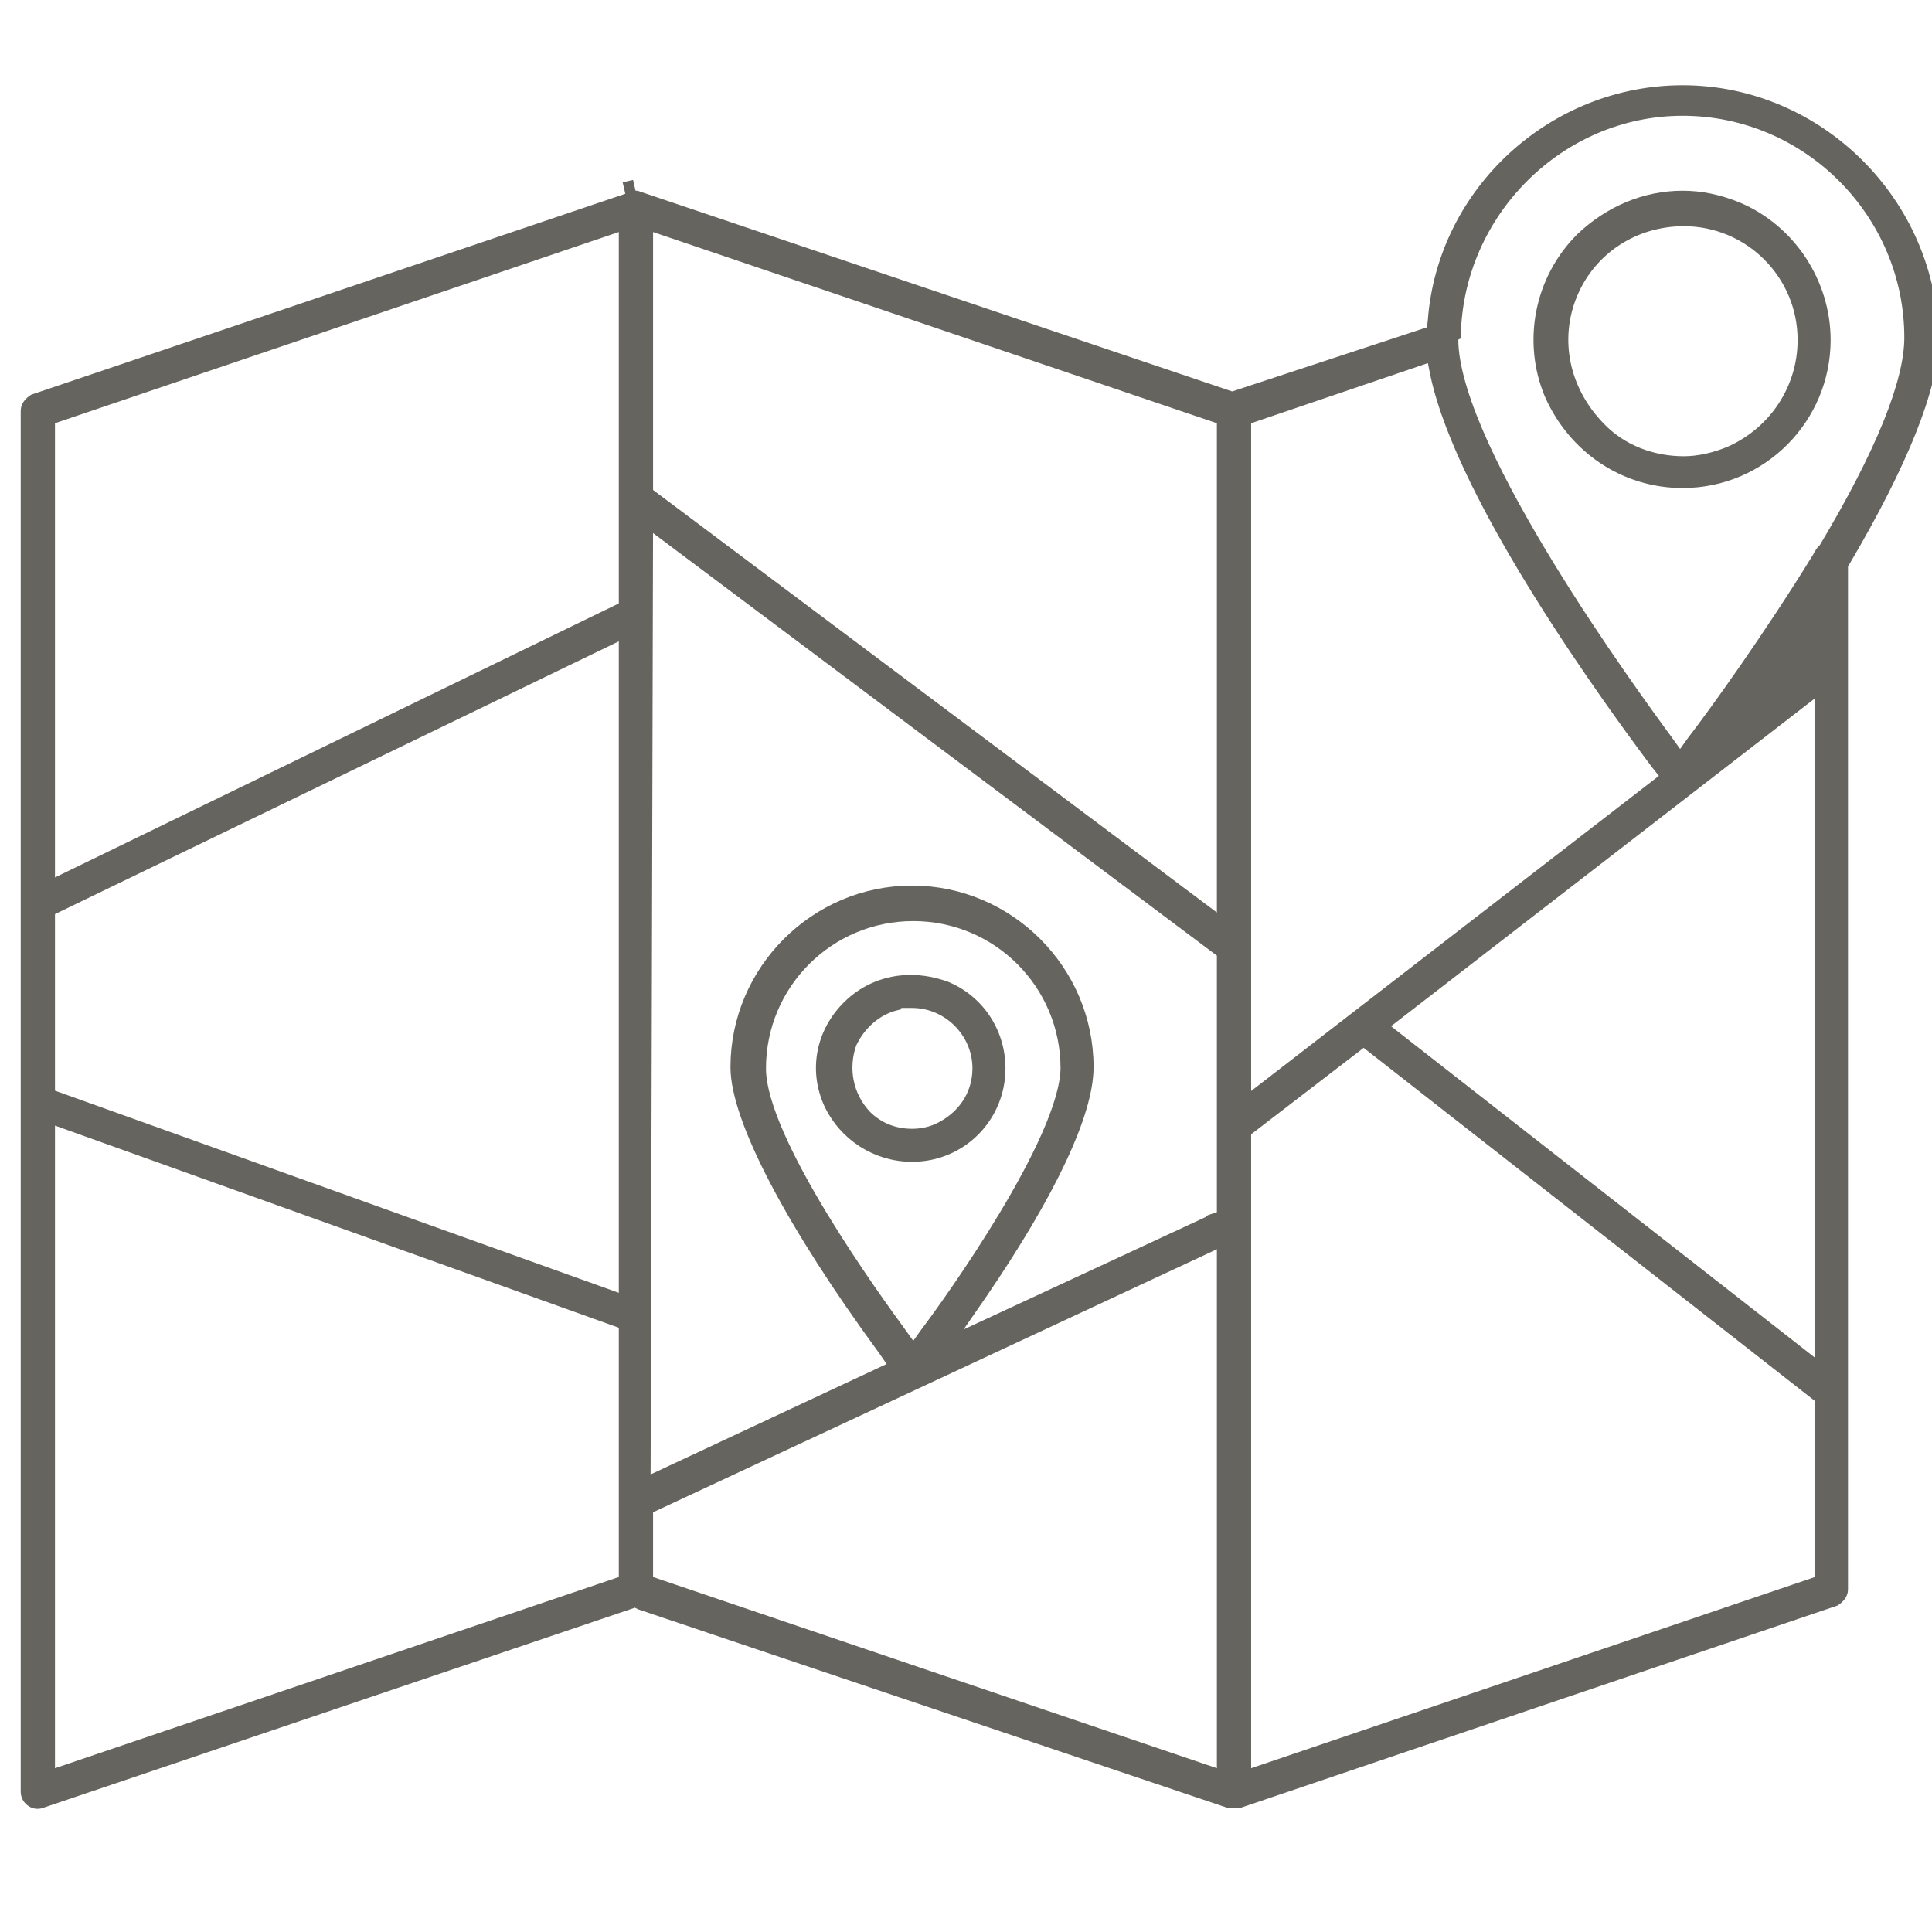
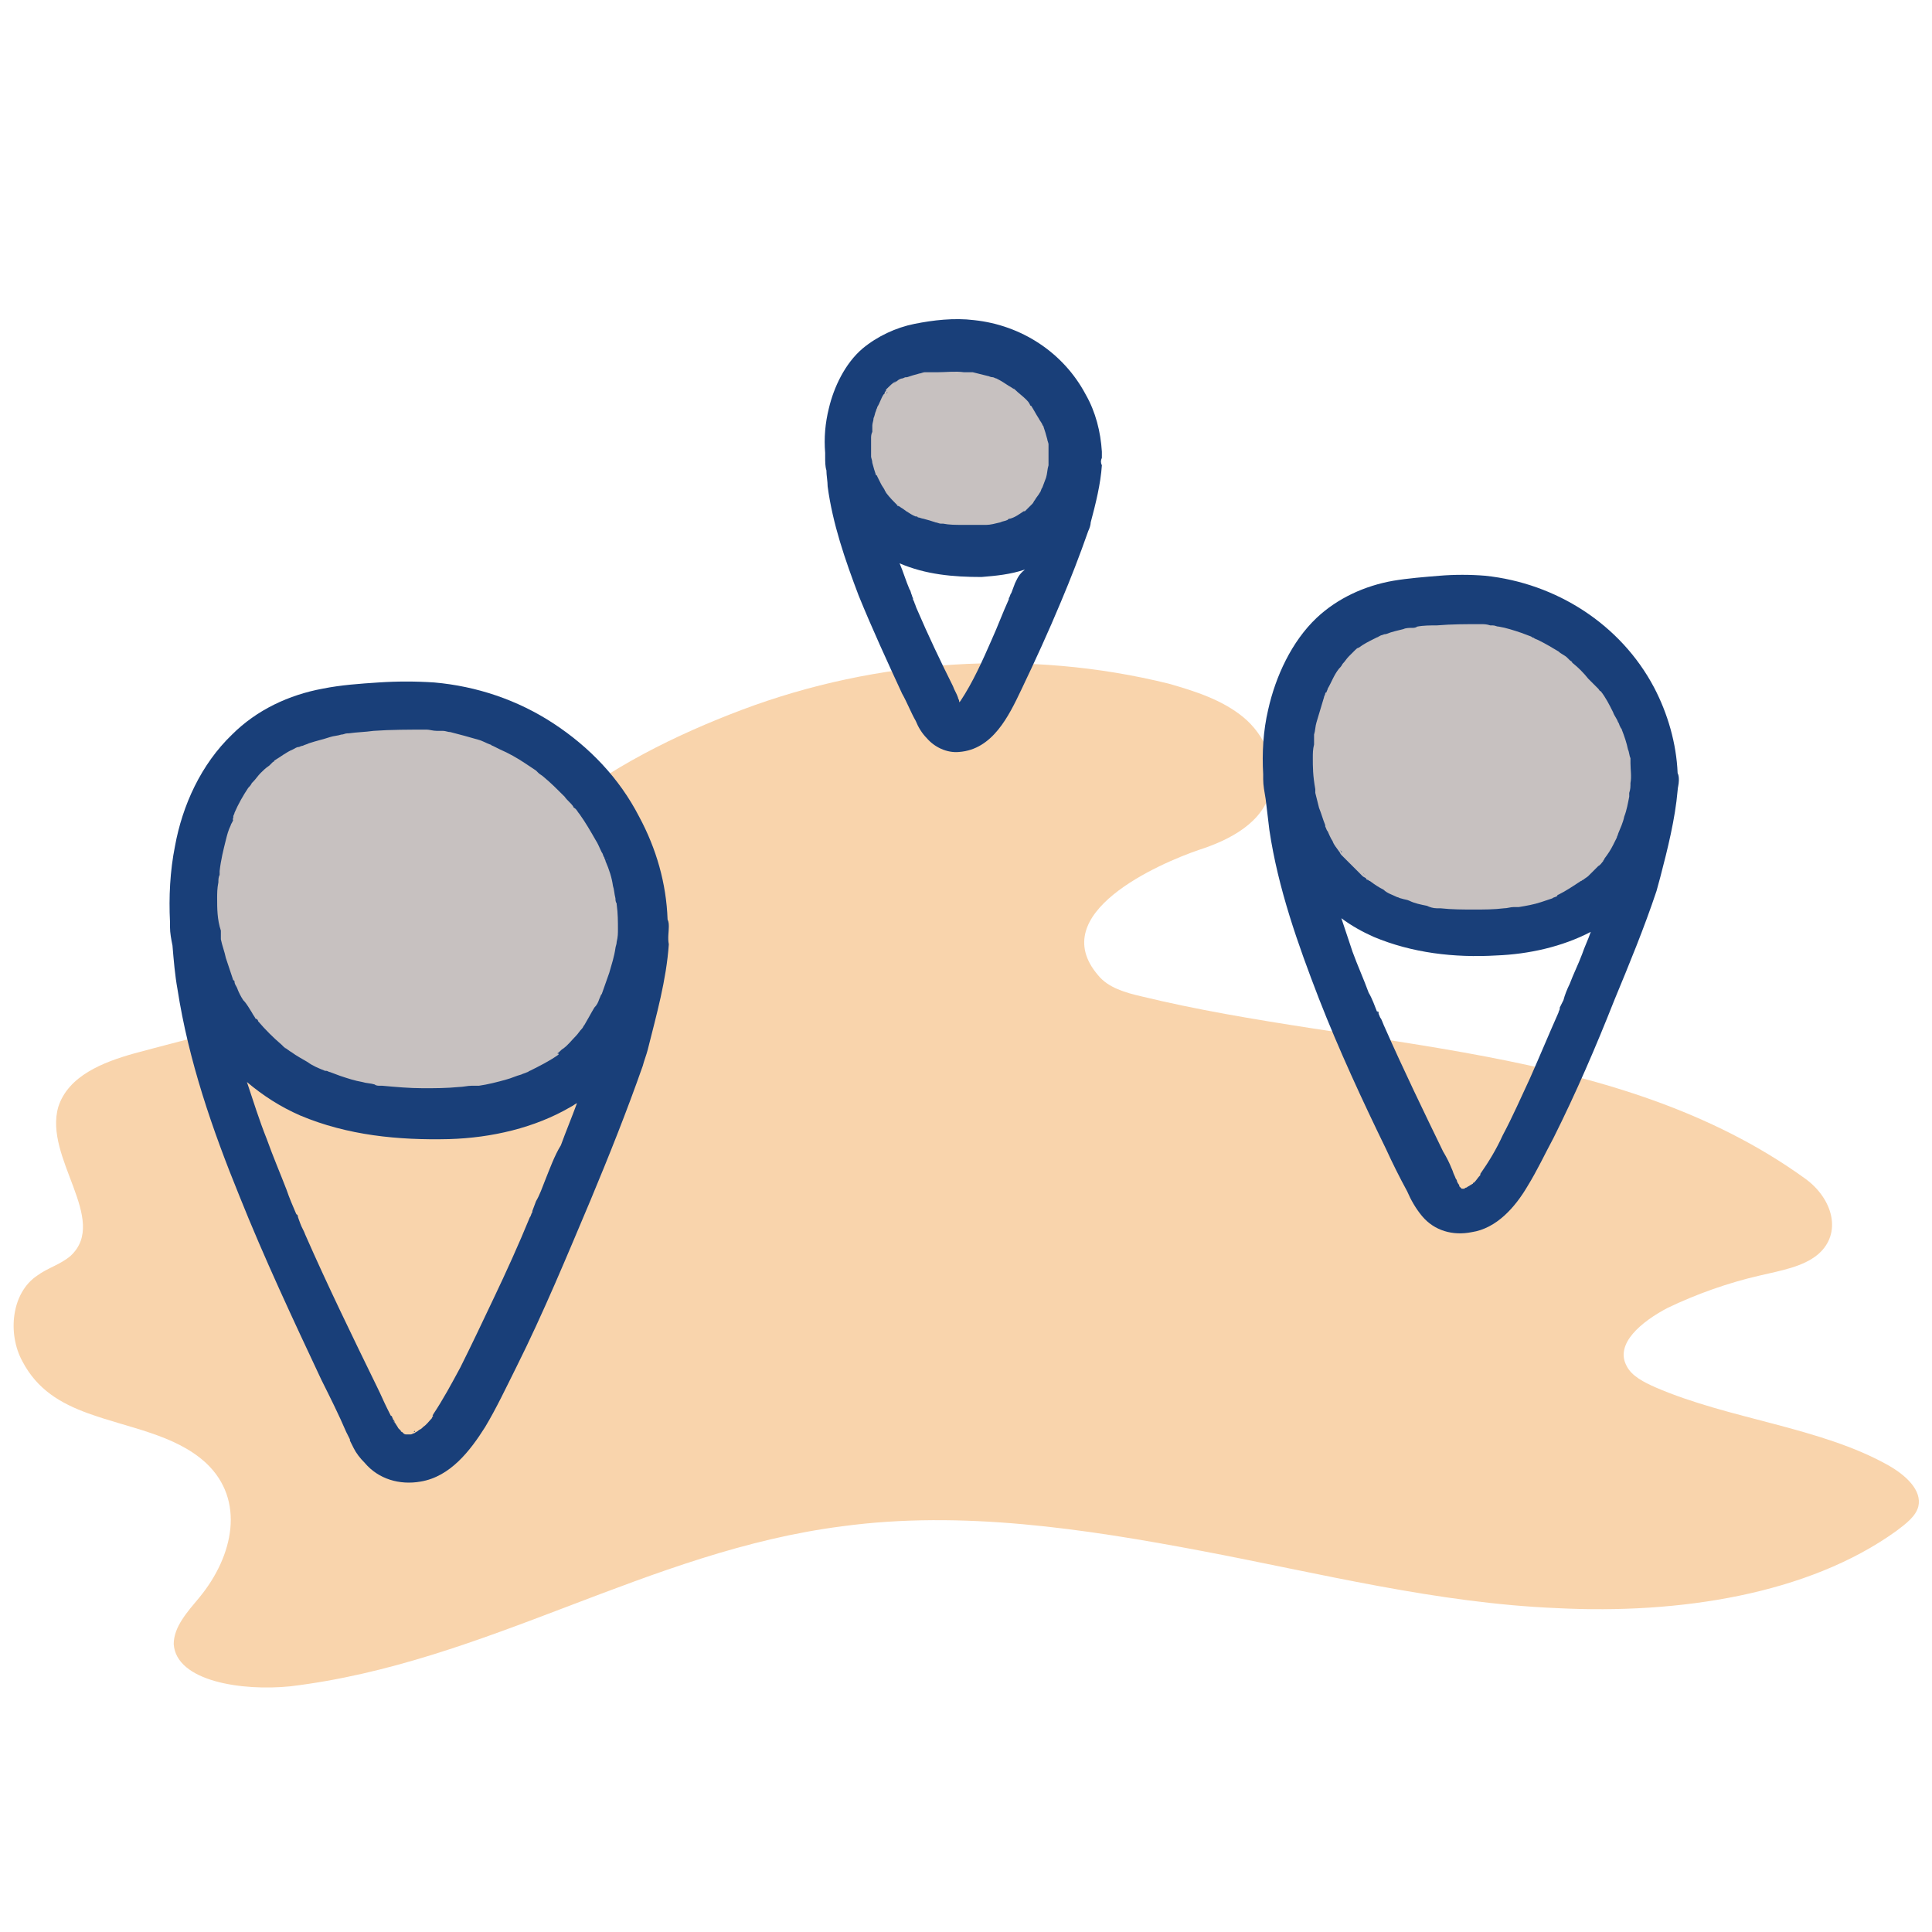
<svg xmlns="http://www.w3.org/2000/svg" version="1.1" id="Calque_1" x="0px" y="0px" viewBox="0 0 155.7 155.7" style="enable-background:new 0 0 155.7 155.7;" xml:space="preserve">
  <style type="text/css">
- 	.st0{fill:#66645f;stroke:#66645f;stroke-width:0.861;stroke-miterlimit:10;}
+ 	.st0{fill:#F9D4AC;}
+ 	.st1{fill:#C7C1C0;}
+ 	.st2{fill:#193F79;}
</style>
-   <path class="st0" d="M50.9,15.9L2.7,32.2c-0.3,0.2-0.6,0.5-0.6,0.9v111.3c0,0.6,0.6,1.1,1.2,0.9l47.9-16.2l0.4,0.2l47.5,16h0.2h0.1  h0.1h0.1h0.1h0.1l48.1-16.3c0.3-0.2,0.6-0.5,0.6-0.9V53.7v-0.2c0-0.2,0-0.3,0-0.4v-0.3v-7.3l0.2-0.3c4.6-7.8,7.1-14,7.1-17.8  c-0.1-11-9.2-20.1-20.2-20.1c-10.4,0-19.3,8.1-20.1,18.5l-0.1,0.9L99.3,32l-48-16.2c0,0,0,0-0.1,0s-0.1,0-0.1,0l0,0h-0.1L50.9,15.9  l-0.3-1.3l0,0L50.9,15.9L50.9,15.9z M50.3,127.4L4,143.1V90.1l46.3,16.6V127.4z M50.3,104.8L4,88.2V73.4L50.3,51V104.8z M50.3,40.6  v8.3L4,71.4V33.8l46.3-15.7v22c0,0.1,0,0.2,0,0.3V40.6z M146.7,110.3l-35.3-27.6l35.3-27.3V110.3z M117.3,27  c0.2-9.9,8.4-18.1,18.3-18.1l0,0c10.1,0,18.3,8.3,18.3,18.3c0,3.6-2.3,9.3-6.9,17l-0.2,0.2c-0.1,0.1-0.1,0.2-0.2,0.3l-0.1,0.2  c-4,6.5-8.4,12.6-10.1,14.8l-1,1.4l-1-1.4c-2.8-3.8-16.9-23.1-17.3-32v-0.1v-0.1c0-0.1,0-0.2,0-0.3v-0.1L117.3,27z M100.4,33.8  l15-5.1l0.3,1.5c2.2,10.2,14.2,26.6,17.8,31.4l0.8,1l-33.9,26.2V33.8z M100.4,91.2l9.5-7.3l36.8,28.8v14.7l-46.3,15.7V91.2z   M52.2,18.1l46.3,15.7v40.6L52.2,39.7V18.1z M52.2,42.1l46.3,34.7V98l-0.9,0.3c0,0-0.1,0-0.1,0.1l-21.1,9.8l2.7-3.9  c5.6-8.2,8.6-14.6,8.6-18.3c0-7.8-6.4-14.2-14.2-14.2s-14.2,6.4-14.2,14.2c0,4.2,4.5,12.7,11.9,22.8l0.9,1.3l-20.1,9.4L52.2,42.1  L52.2,42.1z M74.6,107.4l-1,1.4l-1-1.4c-1.9-2.6-11.3-15.5-11.3-21.3c0-6.8,5.5-12.3,12.3-12.3s12.3,5.5,12.3,12.3  C85.8,91.9,76.5,104.9,74.6,107.4z M52.2,121.6L98.5,100v43.1l-46.3-15.7V121.6z" />
-   <path class="st0" d="M135.6,38.9c6.4,0,11.5-5.2,11.5-11.5c0-4.6-2.8-8.9-7.1-10.7c-1.5-0.6-2.9-0.9-4.4-0.9c-3,0-5.9,1.2-8.2,3.4  c-3.3,3.3-4.3,8.3-2.5,12.6C126.8,36.1,130.9,38.9,135.6,38.9z M126.7,23.7c1.5-3.6,5-5.9,9-5.9c5.3,0,9.6,4.3,9.6,9.6  c0,3.9-2.3,7.4-5.9,9c-1.2,0.5-2.5,0.8-3.7,0.8c-2.5,0-5-0.9-6.8-2.8C126,31.4,125.2,27.3,126.7,23.7z" />
-   <path class="st0" d="M73.5,93.2c4,0,7.1-3.2,7.1-7.1c0-2.9-1.7-5.5-4.4-6.6c-0.9-0.3-1.8-0.5-2.8-0.5c-1.9,0-3.7,0.7-5.1,2.1  c-2.1,2.1-2.7,5.1-1.5,7.8C68,91.5,70.6,93.2,73.5,93.2z M68.6,84.1c0.7-1.5,2-2.7,3.6-3.1v-0.2h1.3c2.9,0,5.3,2.4,5.3,5.3  c0,2.2-1.3,4-3.3,4.9c-0.7,0.3-1.4,0.4-2,0.4c-1.4,0-2.7-0.5-3.7-1.5C68.3,88.3,67.9,86.1,68.6,84.1z" />
+   <path class="st0" d="M7.1,113.9c3.3,1.2,7,1.7,9.5,4c3.2,3,2.2,7.5-0.5,10.8c-1,1.2-2.1,2.4-2.1,3.8c0.2,3,5.5,3.8,9.4,3.4  C39.2,134,52.2,125,67.9,123c9.6-1.3,19.5,0.2,29,2s18.9,4.2,28.6,4.6c9.8,0.5,20.2-1.1,27.3-6.2c0.8-0.6,1.6-1.2,1.8-2  c0.3-1.3-1-2.5-2.4-3.3c-5.5-3.1-12.8-3.7-18.8-6.3c-0.9-0.4-1.9-0.9-2.3-1.7c-1-1.8,1.2-3.6,3.3-4.7c2.3-1.1,4.8-2,7.4-2.6  c1.7-0.4,3.5-0.7,4.7-1.7c2-1.7,1.2-4.5-1-6.1C130.3,84,109.7,84.6,92,80.3c-1.3-0.3-2.7-0.7-3.5-1.7c-4.3-5,4.9-9,8.1-10.1  c2.5-0.8,5.2-2.2,5.8-4.8c0.6-2.1-0.5-4.5-2.2-5.9c-1.7-1.4-3.9-2.1-6-2.7c-11.3-2.8-23.5-2-34.4,2.1c-5.3,2-10.8,4.7-15.2,8.4  c-3.7,3.1-6.4,7.3-10.3,10.3c-6.7,5.1-15.4,6.8-23.5,9c-2.5,0.7-5.3,1.8-6.1,4.3c-1.2,4.1,4.1,9.1,1,12c-0.8,0.7-1.9,1-2.7,1.6  c-2.1,1.4-2.4,4.7-1.2,6.9C3,112,4.9,113.1,7.1,113.9z" />
+   <path class="st1" d="M106.5,69.6c3.2,4.7,9.6,5.9,15.3,5.3c2.7-0.3,6.8-0.7,8.6-2.7c0.8-0.9,1.8-2.8,2.2-3.9  c2-5.5,0.7-11.7-3.8-15.4C112.5,39.5,97.4,56.3,106.5,69.6z" />
+   <g>
+     <path class="st2" d="M110.9,81.5C110.9,81.5,110.9,81.5,110.9,81.5C111,81.5,111,81.6,110.9,81.5c0,0.1,0.1,0.1,0.1,0.2   c0,0,0,0,0,0C111,81.7,111,81.6,110.9,81.5z" />
+     <path class="st2" d="M111.2,51.3C111,51.3,110.8,51.4,111.2,51.3L111.2,51.3z" />
+     <path class="st2" d="M105.9,59.3C105.9,59.3,105.9,59.3,105.9,59.3C105.9,59.3,105.9,59.3,105.9,59.3   C105.9,59.3,105.9,59.3,105.9,59.3z" />
+     <path class="st2" d="M135.3,62.9c0-0.2,0-0.4-0.1-0.6c-0.1-2.4-0.8-4.8-1.9-6.9c-2.7-5.1-7.9-8.4-13.6-9c-1.2-0.1-2.5-0.1-3.7,0   c-1.2,0.1-2.5,0.2-3.7,0.4c-2.3,0.4-4.5,1.4-6.2,3c-2,1.9-3.3,4.7-3.9,7.4c-0.4,1.7-0.5,3.5-0.4,5.2c0,0.1,0,0.2,0,0.4   c0,0.5,0.1,1,0.2,1.6c0.1,0.8,0.2,1.7,0.3,2.5c0.7,4.7,2.3,9.2,4,13.6c1.6,4.1,3.5,8.2,5.4,12.1c0.5,1.1,1.1,2.3,1.7,3.4   c0.3,0.7,0.7,1.4,1.2,2c1,1.2,2.5,1.6,4,1.3c2-0.3,3.5-2,4.5-3.7c0.8-1.3,1.4-2.6,2.1-3.9c1.8-3.6,3.4-7.3,4.9-11.1   c1.2-2.9,2.4-5.8,3.4-8.8c0.1-0.4,0.2-0.7,0.3-1.1c0.6-2.3,1.2-4.7,1.4-7C135.2,63.5,135.3,63.2,135.3,62.9z M123.4,51.3   C123.4,51.3,123.5,51.3,123.4,51.3C123.4,51.3,123.2,51.2,123.4,51.3z M120,50.4C120,50.4,120.1,50.4,120,50.4   C120.4,50.4,120.1,50.4,120,50.4z M105.8,61.1c0-0.4,0-0.7,0.1-1.1c0-0.2,0-0.3,0-0.5c0-0.1,0-0.1,0-0.2c0,0,0,0,0,0c0,0,0,0,0,0   c0,0,0,0,0-0.1c0-0.2,0-0.1,0,0c0.1-0.3,0.1-0.7,0.2-1c0.1-0.3,0.2-0.7,0.3-1c0.1-0.3,0.2-0.7,0.3-1c0-0.1,0.1-0.2,0.1-0.3   c0,0,0-0.1,0.1-0.1c0-0.1,0.1-0.2,0.1-0.3c0.3-0.5,0.5-1.1,0.9-1.6c0.1-0.1,0.2-0.2,0.3-0.4c0,0,0,0,0,0c0.2-0.2,0.3-0.4,0.5-0.6   c0.2-0.2,0.4-0.4,0.5-0.5c0.1-0.1,0.2-0.2,0.3-0.2c0,0,0,0,0,0c0.4-0.3,0.8-0.5,1.2-0.7c0.2-0.1,0.4-0.2,0.6-0.3c0,0-0.1,0-0.1,0   c0,0,0.1,0,0.1,0c0.1,0,0.2-0.1,0.4-0.1c0.5-0.2,1-0.3,1.4-0.4c0.2-0.1,0.5-0.1,0.7-0.1c0.1,0,0.3,0,0.4-0.1c0,0,0,0,0,0   c0.5-0.1,1.1-0.1,1.6-0.1c1.2-0.1,2.3-0.1,3.5-0.1c0.3,0,0.5,0,0.8,0.1c0.1,0,0.2,0,0.2,0c0.2,0,0.3,0.1,0.5,0.1   c0.6,0.1,1.2,0.3,1.8,0.5c0.3,0.1,0.5,0.2,0.8,0.3c0,0,0.1,0.1,0.2,0.1c0.1,0.1,0.2,0.1,0.4,0.2c0.6,0.3,1.1,0.6,1.6,0.9   c0.2,0.2,0.5,0.3,0.7,0.5c0,0,0.1,0.1,0.2,0.2c0,0,0,0,0,0c0.1,0.1,0.2,0.1,0.2,0.2c0.5,0.4,0.9,0.8,1.3,1.3   c0.2,0.2,0.4,0.4,0.6,0.6c0,0,0.1,0.1,0.1,0.1c0,0,0.1,0.1,0.1,0.1c0.1,0.1,0.1,0.2,0.2,0.2c0.4,0.5,0.7,1.1,1,1.7   c0.1,0.3,0.3,0.5,0.4,0.8c0.1,0.1,0.1,0.3,0.2,0.4c0,0.1,0.1,0.1,0.1,0.2c0.2,0.5,0.4,1.1,0.5,1.6c0.1,0.2,0.1,0.5,0.2,0.7   c0,0,0,0.2,0,0.2c0,0.1,0,0.2,0,0.2c0,0.5,0.1,1.1,0,1.6c0,0.3,0,0.5-0.1,0.8c0,0.1,0,0.2,0,0.3c-0.1,0.5-0.2,1.1-0.4,1.6   c-0.1,0.5-0.3,0.9-0.5,1.4c0,0.1-0.1,0.2-0.1,0.3c-0.1,0.2-0.2,0.4-0.3,0.6c-0.2,0.4-0.4,0.7-0.7,1.1c0,0.1-0.1,0.1-0.1,0.2   c-0.1,0.1-0.2,0.3-0.4,0.4c-0.3,0.3-0.5,0.5-0.8,0.8c-0.1,0.1-0.3,0.2-0.4,0.3c-0.1,0-0.1,0.1-0.2,0.1c-0.6,0.4-1.2,0.8-1.8,1.1   c0,0-0.1,0-0.1,0.1c-0.1,0.1-0.3,0.1-0.4,0.2c-0.3,0.1-0.6,0.2-0.9,0.3c-0.6,0.2-1.2,0.3-1.8,0.4c-0.1,0-0.2,0-0.3,0   c0,0-0.1,0-0.1,0c-0.3,0-0.5,0.1-0.8,0.1c-0.8,0.1-1.6,0.1-2.4,0.1c-0.9,0-1.8,0-2.7-0.1c0,0,0,0,0,0c-0.1,0-0.2,0-0.3,0   c-0.3,0-0.6-0.1-0.8-0.2c-0.5-0.1-1-0.2-1.4-0.4c-0.2-0.1-0.4-0.1-0.7-0.2c-0.1,0-0.2-0.1-0.3-0.1c0,0,0,0,0,0   c-0.4-0.2-0.8-0.3-1.1-0.6c-0.4-0.2-0.7-0.4-1.1-0.7c-0.1,0-0.1-0.1-0.2-0.1c0,0,0,0,0,0c0,0-0.1,0-0.1-0.1   c-0.1-0.1-0.2-0.1-0.3-0.2c-0.5-0.5-1-1-1.5-1.5c0,0,0,0-0.1-0.1c0,0-0.1-0.1-0.1-0.1c0,0,0,0,0,0c0,0,0,0,0,0   c-0.1-0.1-0.1-0.2-0.2-0.3c-0.2-0.3-0.4-0.5-0.5-0.8c-0.2-0.3-0.3-0.6-0.4-0.8c-0.1-0.1-0.1-0.2-0.2-0.4c0,0,0-0.1,0-0.1   c-0.2-0.5-0.3-0.9-0.5-1.4c-0.1-0.4-0.2-0.8-0.3-1.2c0,0,0,0,0,0c0-0.1,0-0.2,0-0.3C105.8,62.5,105.8,61.8,105.8,61.1z M122.2,72.9   C122.2,72.9,122.2,72.9,122.2,72.9C122.3,72.9,122.5,72.9,122.2,72.9z M122.1,72.9c0,0-0.1,0-0.1,0C122,72.9,122,72.9,122.1,72.9z    M110.1,70.6c-0.1-0.1-0.2-0.1-0.2-0.2C109.8,70.4,110,70.5,110.1,70.6z M117.8,95.7C117.8,95.7,117.8,95.7,117.8,95.7   C117.9,95.7,117.9,95.7,117.8,95.7C117.9,95.7,117.9,95.7,117.8,95.7z M126.5,79.3c-0.2,0.4-0.4,0.9-0.5,1.3   c-0.1,0.2-0.2,0.4-0.3,0.6c0,0,0,0,0,0.1c0,0.1-0.1,0.2-0.1,0.3c-0.8,1.8-1.5,3.5-2.3,5.3c-0.7,1.5-1.4,3.1-2.2,4.6   c-0.5,1.1-1.1,2.1-1.8,3.1c0,0,0,0,0,0.1c-0.2,0.2-0.3,0.4-0.5,0.6c0,0-0.1,0-0.1,0.1c-0.1,0-0.1,0.1-0.2,0.1   c-0.1,0.1-0.2,0.1-0.3,0.2c-0.1,0-0.2,0.1-0.2,0.1c0,0-0.1,0-0.1,0c0,0,0,0,0,0c0,0,0,0-0.1,0c-0.1-0.1-0.2-0.2-0.2-0.2   c0,0,0,0,0-0.1c-0.1-0.1-0.2-0.3-0.2-0.4c-0.1-0.1-0.1-0.2-0.2-0.4c-0.1-0.2-0.1-0.3-0.2-0.5c-0.2-0.5-0.4-0.9-0.7-1.4   c-1.6-3.3-3.2-6.6-4.7-10c-0.1-0.2-0.2-0.5-0.3-0.7c-0.1-0.1-0.1-0.2-0.2-0.4c0,0,0,0,0-0.1c0,0,0-0.1-0.1-0.1c0,0,0,0,0,0.1   c-0.2-0.5-0.4-1.1-0.7-1.6c-0.4-1.1-0.9-2.2-1.3-3.3c-0.3-0.9-0.6-1.8-0.9-2.7c0.8,0.6,1.7,1.1,2.6,1.5c3.1,1.3,6.5,1.7,9.9,1.5   c2.6-0.1,5.3-0.7,7.6-1.9c-0.2,0.6-0.5,1.2-0.7,1.8C127.2,77.7,126.8,78.5,126.5,79.3z" />
+     <path class="st2" d="M108,68.5C108,68.5,108,68.5,108,68.5c0.1,0.1,0.1,0.2,0.1,0.2c0,0,0,0,0,0C108.2,68.7,108.1,68.6,108,68.5z" />
+   </g>
+   <path class="st1" d="M18.9,83c3.9,5.7,11.9,7.3,18.8,6.5c3.3-0.4,8.4-0.8,10.6-3.4c0.9-1.1,2.2-3.4,2.7-4.8c2.5-6.8,0.9-14.4-4.7-19  C26.2,45.9,7.7,66.7,18.9,83z" />
+   <g>
+     <path class="st2" d="M28.1,116C28,115.8,27.7,115.3,28.1,116L28.1,116z" />
+     <path class="st2" d="M18.9,65.8c0,0,0,0.1,0,0.1C18.9,65.9,18.9,65.9,18.9,65.8C18.9,65.8,18.9,65.8,18.9,65.8z" />
+     <path class="st2" d="M32.3,115.4c0.1,0,0.1,0.1,0.2,0.1c0,0,0,0,0,0C32.4,115.5,32.3,115.4,32.3,115.4z" />
+     <path class="st2" d="M34.8,114.1C34.9,114,34.9,114,34.8,114.1L34.8,114.1z" />
+     <path class="st2" d="M32,115.1C32,115.1,32,115.1,32,115.1c0.1,0.1,0.1,0.1,0.2,0.2C32.2,115.2,32.1,115.2,32,115.1z" />
+     <path class="st2" d="M35.7,58.9C35.7,58.9,35.7,58.9,35.7,58.9c-0.1,0-0.2,0-0.3,0C35.4,58.9,35.5,58.9,35.7,58.9z" />
+     <path class="st2" d="M23.9,97.8C24,98,24.1,98.2,23.9,97.8L23.9,97.8z" />
+     <path class="st2" d="M22.8,84.5C22.9,84.6,23.2,84.7,22.8,84.5L22.8,84.5z" />
+     <path class="st2" d="M53.9,74.7c0-0.2,0-0.4-0.1-0.6c-0.1-2.9-0.9-5.7-2.3-8.3c-1.6-3.1-4-5.6-6.9-7.5c-2.9-1.9-6.2-3-9.6-3.3   c-1.5-0.1-3-0.1-4.5,0c-1.5,0.1-3,0.2-4.5,0.5c-2.7,0.5-5.3,1.7-7.3,3.7c-2.5,2.4-4,5.7-4.6,9c-0.4,2-0.5,4.1-0.4,6.1   c0,0.1,0,0.3,0,0.4c0,0.5,0.1,1,0.2,1.5c0.1,1.2,0.2,2.4,0.4,3.5c0.9,5.8,2.8,11.3,5,16.7c2,5,4.3,9.9,6.6,14.8   c0.7,1.4,1.4,2.8,2,4.2c0.1,0.2,0.2,0.4,0.3,0.6c0,0,0,0,0,0.1c0,0,0,0,0-0.1c0,0,0,0.1,0,0.1c0.1,0.2,0.2,0.4,0.3,0.6   c0.2,0.4,0.5,0.8,0.9,1.2c1.1,1.3,2.8,1.8,4.5,1.5c2.4-0.4,4-2.5,5.2-4.4c0.9-1.5,1.7-3.2,2.5-4.8c2.2-4.4,4.1-9,6-13.5   c1.5-3.6,2.9-7.1,4.2-10.8c0.1-0.4,0.3-0.9,0.4-1.3c0.7-2.8,1.5-5.6,1.7-8.5C53.8,75.6,53.9,75.1,53.9,74.7z M48.9,69.2   C48.9,69.2,48.9,69.2,48.9,69.2C49,69.4,48.9,69.3,48.9,69.2z M48.8,69.1C48.8,69.1,48.8,69.1,48.8,69.1   C48.8,69.1,48.8,69.1,48.8,69.1z M46.5,65.2C46.5,65.2,46.5,65.2,46.5,65.2C46.5,65.1,46.4,64.9,46.5,65.2z M46.6,65.3   C46.6,65.3,46.6,65.3,46.6,65.3C46.6,65.3,46.6,65.3,46.6,65.3z M43.6,62.3C43.6,62.3,43.6,62.3,43.6,62.3   C43.6,62.3,43.4,62.1,43.6,62.3z M17.5,72.4c0-0.4,0-0.8,0.1-1.3c0-0.2,0-0.4,0.1-0.6c0-0.1,0-0.2,0-0.3c0,0,0,0,0,0c0,0,0,0,0,0   c0.1-0.9,0.3-1.7,0.5-2.5c0.1-0.4,0.2-0.8,0.4-1.2c0-0.1,0.2-0.3,0.2-0.5c0,0.1-0.1,0.1,0-0.1c0,0,0,0,0-0.1c0,0,0,0,0,0   c0,0,0,0,0,0c0-0.1,0.1-0.2,0.1-0.3c0.3-0.7,0.7-1.4,1.1-2c0.1-0.1,0.2-0.2,0.3-0.4c0,0,0.1-0.1,0.1-0.1c0.2-0.2,0.4-0.5,0.6-0.7   c0.2-0.2,0.4-0.4,0.7-0.6c0.1-0.1,0.2-0.2,0.3-0.3c0,0,0.1,0,0.1-0.1c0,0,0,0,0,0c0.5-0.3,1-0.7,1.5-0.9c0.2-0.1,0.3-0.2,0.5-0.2   c0,0,0.2-0.1,0.3-0.1c0.2-0.1,0.3-0.1,0.5-0.2c0.6-0.2,1.1-0.3,1.7-0.5c0.3-0.1,0.6-0.1,0.9-0.2c0.2,0,0.3-0.1,0.5-0.1c0,0,0,0,0,0   c0,0,0,0,0.1,0c0.7-0.1,1.3-0.1,2-0.2c1.4-0.1,2.9-0.1,4.3-0.1c0.2,0,0.5,0.1,0.8,0.1c0,0,0.1,0,0.2,0c0,0,0,0,0.1,0c0,0,0,0,0,0   c0,0,0,0,0,0c0.1,0,0.2,0,0.2,0c0.2,0,0.4,0.1,0.6,0.1c0.8,0.2,1.5,0.4,2.2,0.6c0.4,0.1,0.7,0.3,1,0.4c0.1,0,0.1,0.1,0.2,0.1   c0.2,0.1,0.4,0.2,0.6,0.3c0.7,0.3,1.4,0.7,2,1.1c0.3,0.2,0.6,0.4,0.9,0.6c0,0,0.2,0.2,0.2,0.2c0.1,0.1,0.3,0.2,0.4,0.3   c0.6,0.5,1.1,1,1.7,1.6c0.2,0.3,0.5,0.5,0.7,0.8c0,0.1,0.1,0.1,0.2,0.2c0.1,0.1,0.2,0.3,0.3,0.4c0.5,0.7,0.9,1.4,1.3,2.1   c0.2,0.3,0.3,0.6,0.5,1c0.1,0.1,0.1,0.3,0.2,0.4c0,0.1,0.1,0.2,0.1,0.3c0.3,0.7,0.5,1.3,0.6,2c0.1,0.3,0.1,0.6,0.2,1   c0,0.1,0,0.3,0.1,0.4c-0.1-0.7,0-0.1,0,0.1c0.1,0.7,0.1,1.4,0.1,2c0,0.3,0,0.6-0.1,1c0,0.2-0.1,0.4-0.1,0.5c-0.1,0.7-0.3,1.3-0.5,2   c-0.2,0.6-0.4,1.1-0.6,1.7c0,0,0,0,0,0c-0.1,0.1-0.1,0.2-0.2,0.4c-0.1,0.3-0.2,0.5-0.4,0.7c-0.3,0.5-0.5,0.9-0.8,1.4   c-0.1,0.1-0.1,0.2-0.2,0.3c-0.2,0.2-0.3,0.4-0.5,0.6c-0.3,0.3-0.6,0.7-1,1c-0.2,0.1-0.3,0.3-0.5,0.4c0,0,0,0,0,0   C45.1,84.9,45,85,45,85c-0.7,0.5-1.5,0.9-2.3,1.3c-0.1,0-0.1,0.1-0.2,0.1c-0.2,0.1-0.3,0.1-0.5,0.2c-0.4,0.1-0.8,0.3-1.2,0.4   c-0.7,0.2-1.5,0.4-2.2,0.5c-0.1,0-0.2,0-0.3,0c-0.1,0-0.2,0-0.3,0c-0.3,0-0.7,0.1-1,0.1c-1,0.1-2,0.1-2.9,0.1   c-1.1,0-2.2-0.1-3.3-0.2c0,0-0.1,0-0.2,0c-0.1,0-0.3,0-0.4-0.1c-0.3-0.1-0.7-0.1-1-0.2c-0.6-0.1-1.2-0.3-1.8-0.5   c-0.3-0.1-0.5-0.2-0.8-0.3c-0.1,0-0.2-0.1-0.3-0.1c0,0-0.1,0-0.1,0c-0.5-0.2-1-0.4-1.4-0.7c-0.5-0.3-0.9-0.5-1.3-0.8   c-0.2-0.1-0.4-0.3-0.6-0.4c0,0,0.1,0,0.1,0.1c0,0,0,0,0,0c-0.1-0.1-0.2-0.2-0.3-0.3c-0.7-0.6-1.3-1.2-1.9-1.9   c0-0.1-0.1-0.2-0.2-0.2c-0.1-0.2-0.2-0.3-0.3-0.5c-0.2-0.3-0.4-0.7-0.7-1c-0.2-0.3-0.4-0.7-0.5-1c-0.1-0.2-0.2-0.3-0.2-0.5   c0,0,0-0.1-0.1-0.1c-0.2-0.6-0.4-1.2-0.6-1.8c-0.1-0.5-0.3-1-0.4-1.5c0,0,0,0,0-0.1c0-0.2,0-0.4,0-0.6   C17.5,74.1,17.5,73.2,17.5,72.4z M38.3,87.6C38.4,87.5,38.4,87.5,38.3,87.6L38.3,87.6z M33.3,115.4c0.1,0,0.1-0.1,0.1-0.1   C33.5,115.4,33.4,115.4,33.3,115.4z M43.9,95.2c-0.2,0.5-0.4,1.1-0.7,1.6c-0.1,0.3-0.2,0.5-0.3,0.8c0,0,0,0,0,0.1   c-0.1,0.1-0.1,0.3-0.2,0.4c-0.9,2.2-1.9,4.4-2.9,6.5c-0.9,1.9-1.8,3.8-2.7,5.6c-0.7,1.3-1.4,2.6-2.2,3.8c0,0.1-0.1,0.1-0.1,0.2   c0-0.1,0.1-0.1,0.1-0.1c0,0.1-0.1,0.1-0.1,0.2c-0.2,0.2-0.4,0.5-0.7,0.7c0,0,0,0-0.1,0.1c-0.1,0.1-0.2,0.1-0.3,0.2   c-0.1,0.1-0.2,0.1-0.3,0.2c0,0,0,0,0,0c-0.1,0-0.2,0.1-0.3,0.1c-0.1,0-0.2,0-0.2,0c0,0-0.1,0-0.1,0c0,0,0,0,0,0c0,0,0,0,0,0   c0,0,0,0,0,0c0,0,0,0-0.1,0c-0.1,0-0.2-0.1-0.2-0.1c0,0,0,0,0,0c0,0,0,0,0,0c0,0-0.1-0.1-0.1-0.1c0,0-0.1,0-0.1-0.1c0,0,0,0,0,0   c0,0,0,0-0.1-0.1c0,0,0,0,0,0c0,0-0.1-0.1-0.1-0.1c-0.1-0.2-0.2-0.3-0.3-0.5c0-0.1-0.1-0.2-0.1-0.2c0,0.1,0.1,0.2,0.1,0.3   c-0.1-0.2-0.1-0.3-0.2-0.5c0,0,0-0.1-0.1-0.1c-0.1-0.2-0.2-0.4-0.3-0.6c-0.3-0.6-0.5-1.1-0.8-1.7c-2-4.1-4-8.2-5.8-12.3   c-0.1-0.3-0.3-0.6-0.4-0.9C24.1,98.3,24,98.1,24,98c0-0.1-0.1-0.1-0.1-0.2c0,0,0,0,0,0.1c0,0,0,0,0,0c-0.3-0.7-0.6-1.4-0.8-2   c-0.5-1.3-1.1-2.7-1.6-4.1c-0.6-1.5-1.1-3.1-1.6-4.6c1.3,1.1,2.7,2,4.3,2.7c3.8,1.6,7.9,2,12,1.9c3.4-0.1,6.9-0.9,9.8-2.6   c0.2-0.1,0.3-0.2,0.5-0.3c-0.4,1.1-0.9,2.3-1.3,3.4C44.7,93.1,44.3,94.2,43.9,95.2z" />
+   </g>
+   <path class="st1" d="M69.9,41.1c2,2.9,6.1,3.7,9.6,3.3c1.7-0.2,4.3-0.4,5.4-1.7c0.5-0.5,1.1-1.8,1.4-2.4c1.3-3.5,0.5-7.3-2.4-9.7  C73.7,22.2,64.2,32.8,69.9,41.1z" />
+   <g>
+     <path class="st2" d="M70.3,34.6C70.3,34.6,70.3,34.6,70.3,34.6c0,0.1,0,0.1,0,0.2C70.3,34.8,70.3,34.8,70.3,34.6z" />
+     <path class="st2" d="M71.6,31.5C71.6,31.5,71.6,31.5,71.6,31.5c-0.1,0.1-0.1,0.1-0.1,0.2C71.4,31.7,71.5,31.6,71.6,31.5z" />
+     <path class="st2" d="M82.1,31.4C82.1,31.4,82,31.4,82.1,31.4C82,31.4,82,31.3,82.1,31.4C82,31.3,82,31.3,82.1,31.4   c-0.1-0.1-0.1-0.1-0.1-0.1c0,0,0,0,0,0C82.1,31.4,82.1,31.4,82.1,31.4z" />
+     <path class="st2" d="M76.9,56.8C76.9,56.8,77,56.8,76.9,56.8C77,56.8,77,56.8,76.9,56.8C77,56.8,77,56.8,76.9,56.8   C77,56.8,77,56.8,76.9,56.8C77,56.8,77,56.8,76.9,56.8C77,56.8,77,56.8,76.9,56.8C77,56.8,77,56.8,76.9,56.8   C76.9,56.8,76.9,56.8,76.9,56.8C76.9,56.8,76.9,56.8,76.9,56.8c-0.1,0-0.1,0-0.2,0l0,0C76.8,56.8,76.9,56.8,76.9,56.8   C76.9,56.8,76.9,56.8,76.9,56.8z" />
+     <path class="st2" d="M84.8,36.1C84.8,36,84.8,36,84.8,36.1C84.8,36,84.8,36,84.8,36.1c0-0.1,0-0.2,0-0.2   C84.7,35.8,84.8,35.9,84.8,36.1z" />
+     <path class="st2" d="M83.3,32.7c0,0-0.1-0.1-0.1-0.1c0,0,0,0,0,0C83.3,32.7,83.4,32.8,83.3,32.7z" />
+     <path class="st2" d="M88.8,36.9c0-0.2,0-0.3,0-0.5c-0.1-1.6-0.5-3.2-1.3-4.6c-1.8-3.4-5.2-5.6-9-6c-1.6-0.2-3.3,0-4.8,0.3   c-1.5,0.3-3,1-4.2,2c-1.4,1.2-2.3,3.1-2.7,4.8c-0.3,1.2-0.4,2.4-0.3,3.6c0,0.1,0,0.2,0,0.3c0,0.4,0,0.8,0.1,1.1   c0,0.4,0.1,0.9,0.1,1.3c0.4,3,1.4,5.9,2.5,8.8c1.1,2.7,2.3,5.3,3.5,7.9c0.4,0.7,0.7,1.5,1.1,2.2c0.2,0.5,0.5,1,0.9,1.4   c0.6,0.7,1.6,1.2,2.6,1.1c2.7-0.2,4-2.9,5-5c1.1-2.3,2.2-4.7,3.2-7.1c0.8-1.9,1.5-3.7,2.2-5.7c0.1-0.2,0.2-0.5,0.2-0.7   c0.4-1.5,0.8-3.1,0.9-4.6C88.7,37.3,88.7,37.1,88.8,36.9z M80.2,30.3C80.2,30.3,80.2,30.3,80.2,30.3C80.5,30.4,80.3,30.3,80.2,30.3   z M70.2,35.3c0-0.1,0-0.3,0.1-0.5c0,0,0-0.1,0-0.1c0,0,0,0,0-0.1c0,0,0,0,0,0c0,0,0,0,0,0c0-0.1,0-0.2,0-0.3c0-0.2,0.1-0.4,0.1-0.6   c0.1-0.2,0.1-0.4,0.2-0.6c0-0.1,0.1-0.2,0.1-0.3c0,0,0,0,0,0c0,0,0,0,0,0c0.2-0.3,0.3-0.7,0.5-1c0,0,0.1-0.1,0.1-0.1c0,0,0,0,0-0.1   c0,0,0,0,0.1-0.1c0,0,0,0,0-0.1c0,0,0,0,0,0c0,0,0.1-0.1,0.1-0.1c0.2-0.2,0.4-0.4,0.7-0.6c-0.4,0.4-0.1,0.1,0.1,0   c0.1-0.1,0.3-0.2,0.4-0.2c0.1,0,0.2-0.1,0.3-0.1c0,0,0.1,0,0.1,0c0.3-0.1,0.6-0.2,1-0.3c0.1,0,0.3-0.1,0.4-0.1c0,0,0.1,0,0.2,0   c0.1,0,0.3,0,0.3,0c0.2,0,0.4,0,0.5,0c0.7,0,1.5-0.1,2.2,0c0.2,0,0.3,0,0.5,0c0.1,0,0.1,0,0.2,0c0.4,0.1,0.8,0.2,1.2,0.3   c0.1,0,0.2,0.1,0.4,0.1c0.1,0,0.2,0.1,0.3,0.1c0.4,0.2,0.7,0.4,1,0.6c0.2,0.1,0.3,0.2,0.5,0.3c0,0-0.1,0-0.1-0.1   c0,0,0.1,0.1,0.1,0.1c0,0,0,0,0,0c0,0,0,0,0,0c0,0,0,0,0,0c0,0,0,0,0,0c0.3,0.3,0.6,0.5,0.9,0.8c0.1,0.1,0.2,0.2,0.3,0.4   c0,0,0,0,0,0c0,0,0,0,0,0c0,0,0,0,0,0c0,0,0,0.1,0.1,0.1c0,0,0,0,0,0c0.2,0.3,0.4,0.7,0.6,1c0.1,0.2,0.2,0.3,0.3,0.5   c0,0.1,0.1,0.1,0.1,0.2c0.1,0.3,0.2,0.6,0.3,1c0,0.1,0.1,0.3,0.1,0.4c0,0,0,0.1,0,0.1c0,0,0,0,0,0c0,0.1,0,0.1,0,0.2   c0-0.1,0-0.1,0-0.1c0,0.3,0,0.7,0,1c0,0.2,0,0.3,0,0.5c0,0,0,0,0,0c-0.1,0.3-0.1,0.7-0.2,1c-0.1,0.3-0.2,0.5-0.3,0.8c0,0,0,0,0,0   c-0.1,0.1-0.1,0.3-0.2,0.4c-0.1,0.2-0.3,0.4-0.4,0.6c0,0,0,0,0,0c-0.1,0.1-0.1,0.2-0.2,0.3c-0.2,0.2-0.3,0.3-0.5,0.5   c0,0-0.1,0.1-0.1,0.1c0,0,0,0-0.1,0c-0.3,0.2-0.7,0.5-1.1,0.6c-0.1,0-0.1,0-0.2,0.1c-0.2,0.1-0.4,0.1-0.6,0.2   c-0.4,0.1-0.8,0.2-1.1,0.2c0,0,0,0,0,0c0,0,0,0,0,0c-0.2,0-0.3,0-0.5,0c-0.5,0-1,0-1.4,0c-0.6,0-1.1,0-1.6-0.1c-0.1,0-0.1,0-0.2,0   c-0.1,0-0.3-0.1-0.4-0.1c-0.3-0.1-0.6-0.2-1-0.3c-0.1,0-0.3-0.1-0.4-0.1c0,0-0.1,0-0.2-0.1c0,0,0.1,0,0.2,0.1   c-0.3-0.1-0.5-0.2-0.8-0.4c-0.2-0.1-0.4-0.3-0.6-0.4c-0.1-0.1-0.2-0.1-0.3-0.2c0,0,0.1,0,0.1,0.1c0,0-0.1,0-0.1-0.1   c-0.3-0.3-0.6-0.6-0.9-1c0-0.1-0.1-0.1-0.1-0.2c-0.1-0.2-0.2-0.3-0.3-0.5c-0.1-0.2-0.2-0.4-0.3-0.6c0,0,0-0.1-0.1-0.1   c-0.1-0.3-0.2-0.6-0.3-1c0-0.2-0.1-0.4-0.1-0.5c0-0.4,0-0.8,0-1.1C70.2,35.8,70.2,35.6,70.2,35.3z M76.8,56.8   C76.8,56.8,76.8,56.8,76.8,56.8C76.8,56.8,76.8,56.8,76.8,56.8c0,0,0.1,0,0.1,0c-0.1,0-0.1,0,0,0c0,0,0,0,0,0c0,0,0,0,0,0   c0,0,0,0,0,0c0,0,0,0,0,0c0,0,0,0,0,0c0,0,0,0,0,0c0,0,0,0,0,0c0,0,0,0,0,0C76.8,56.8,76.7,56.8,76.8,56.8z M77.4,56.9   C77.4,56.9,77.4,56.9,77.4,56.9C77.5,56.9,77.5,56.9,77.4,56.9z M81.8,47c-0.1,0.3-0.2,0.5-0.3,0.8c-0.1,0.1-0.1,0.3-0.2,0.4   c0,0,0,0,0,0.1c-0.5,1.1-0.9,2.2-1.4,3.3c-0.7,1.6-1.5,3.4-2.5,4.9c0,0,0,0,0,0c0,0,0,0,0,0c0,0-0.1,0.1-0.1,0.1c0,0,0-0.1,0-0.1   c0-0.1-0.1-0.2-0.1-0.3c-0.1-0.3-0.3-0.6-0.4-0.9c-1-2-2-4.1-2.9-6.2c-0.1-0.2-0.1-0.3-0.2-0.5c0-0.1-0.3-0.6-0.1-0.3   c0.1,0.3,0,0,0,0c0-0.1-0.1-0.2-0.1-0.3c-0.1-0.2-0.1-0.4-0.2-0.5c-0.3-0.7-0.5-1.4-0.8-2.1c2.1,0.9,4.3,1.1,6.6,1.1   c1.2-0.1,2.3-0.2,3.5-0.6C82.1,46.3,82,46.6,81.8,47z" />
+     <path class="st2" d="M73.9,41.9C73.7,41.8,73.8,41.9,73.9,41.9L73.9,41.9z" />
+     <path class="st2" d="M72.5,41.1C72.7,41.2,72.9,41.3,72.5,41.1L72.5,41.1z" />
+   </g>
</svg>
